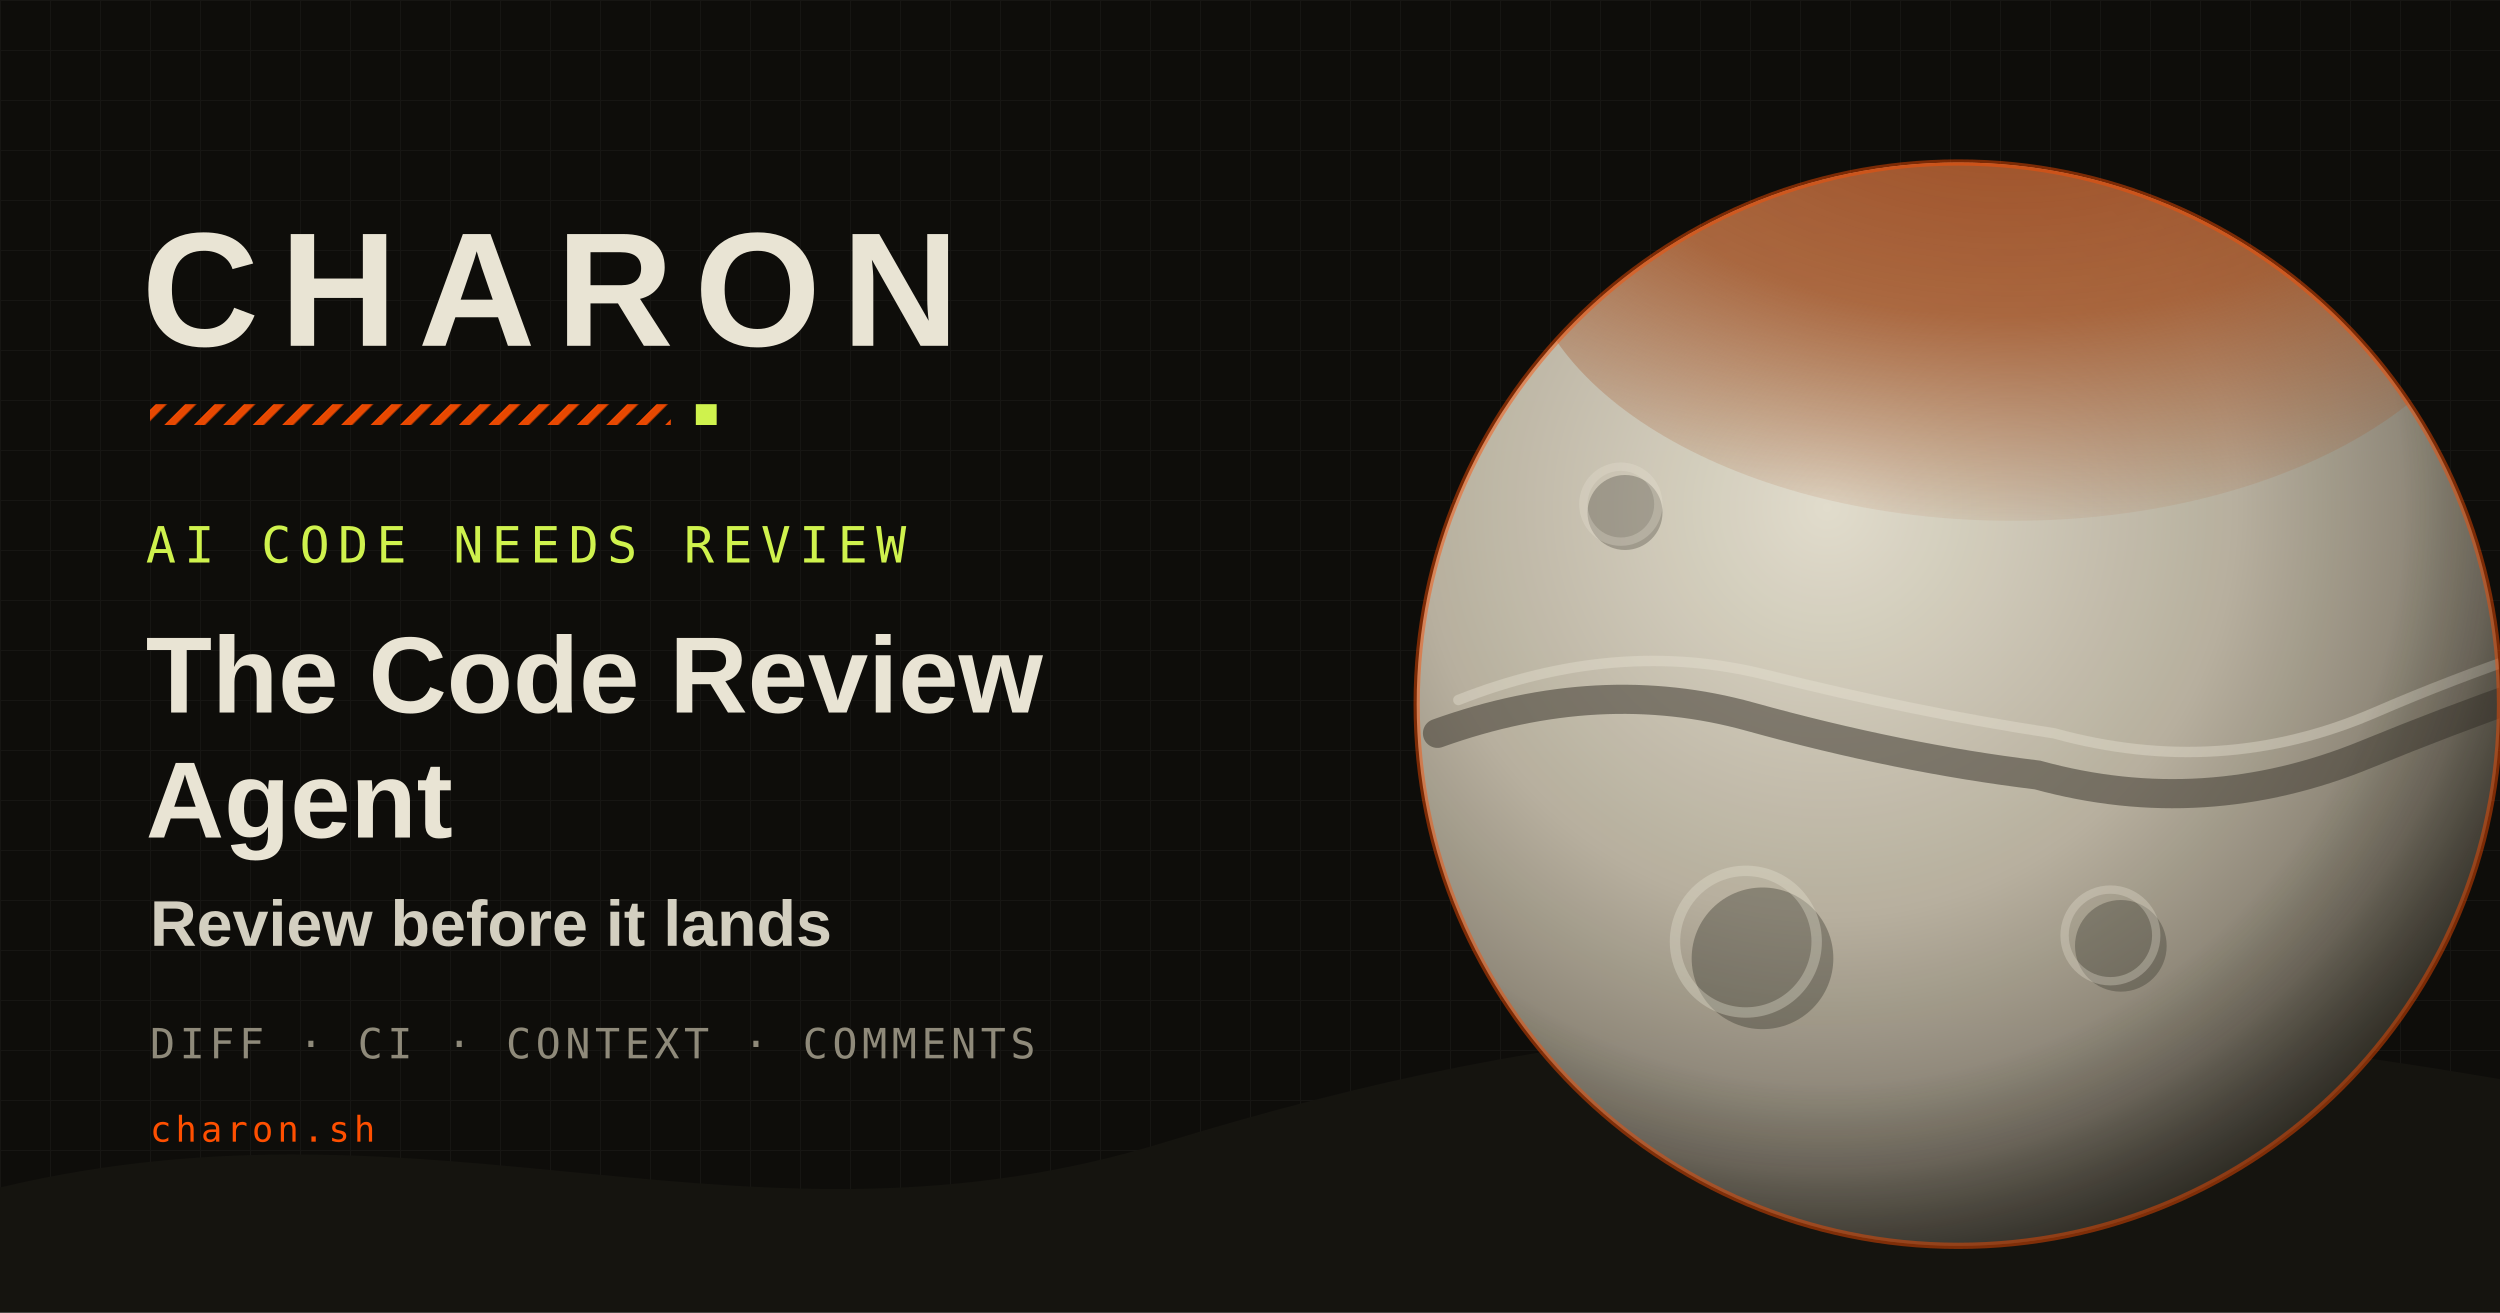
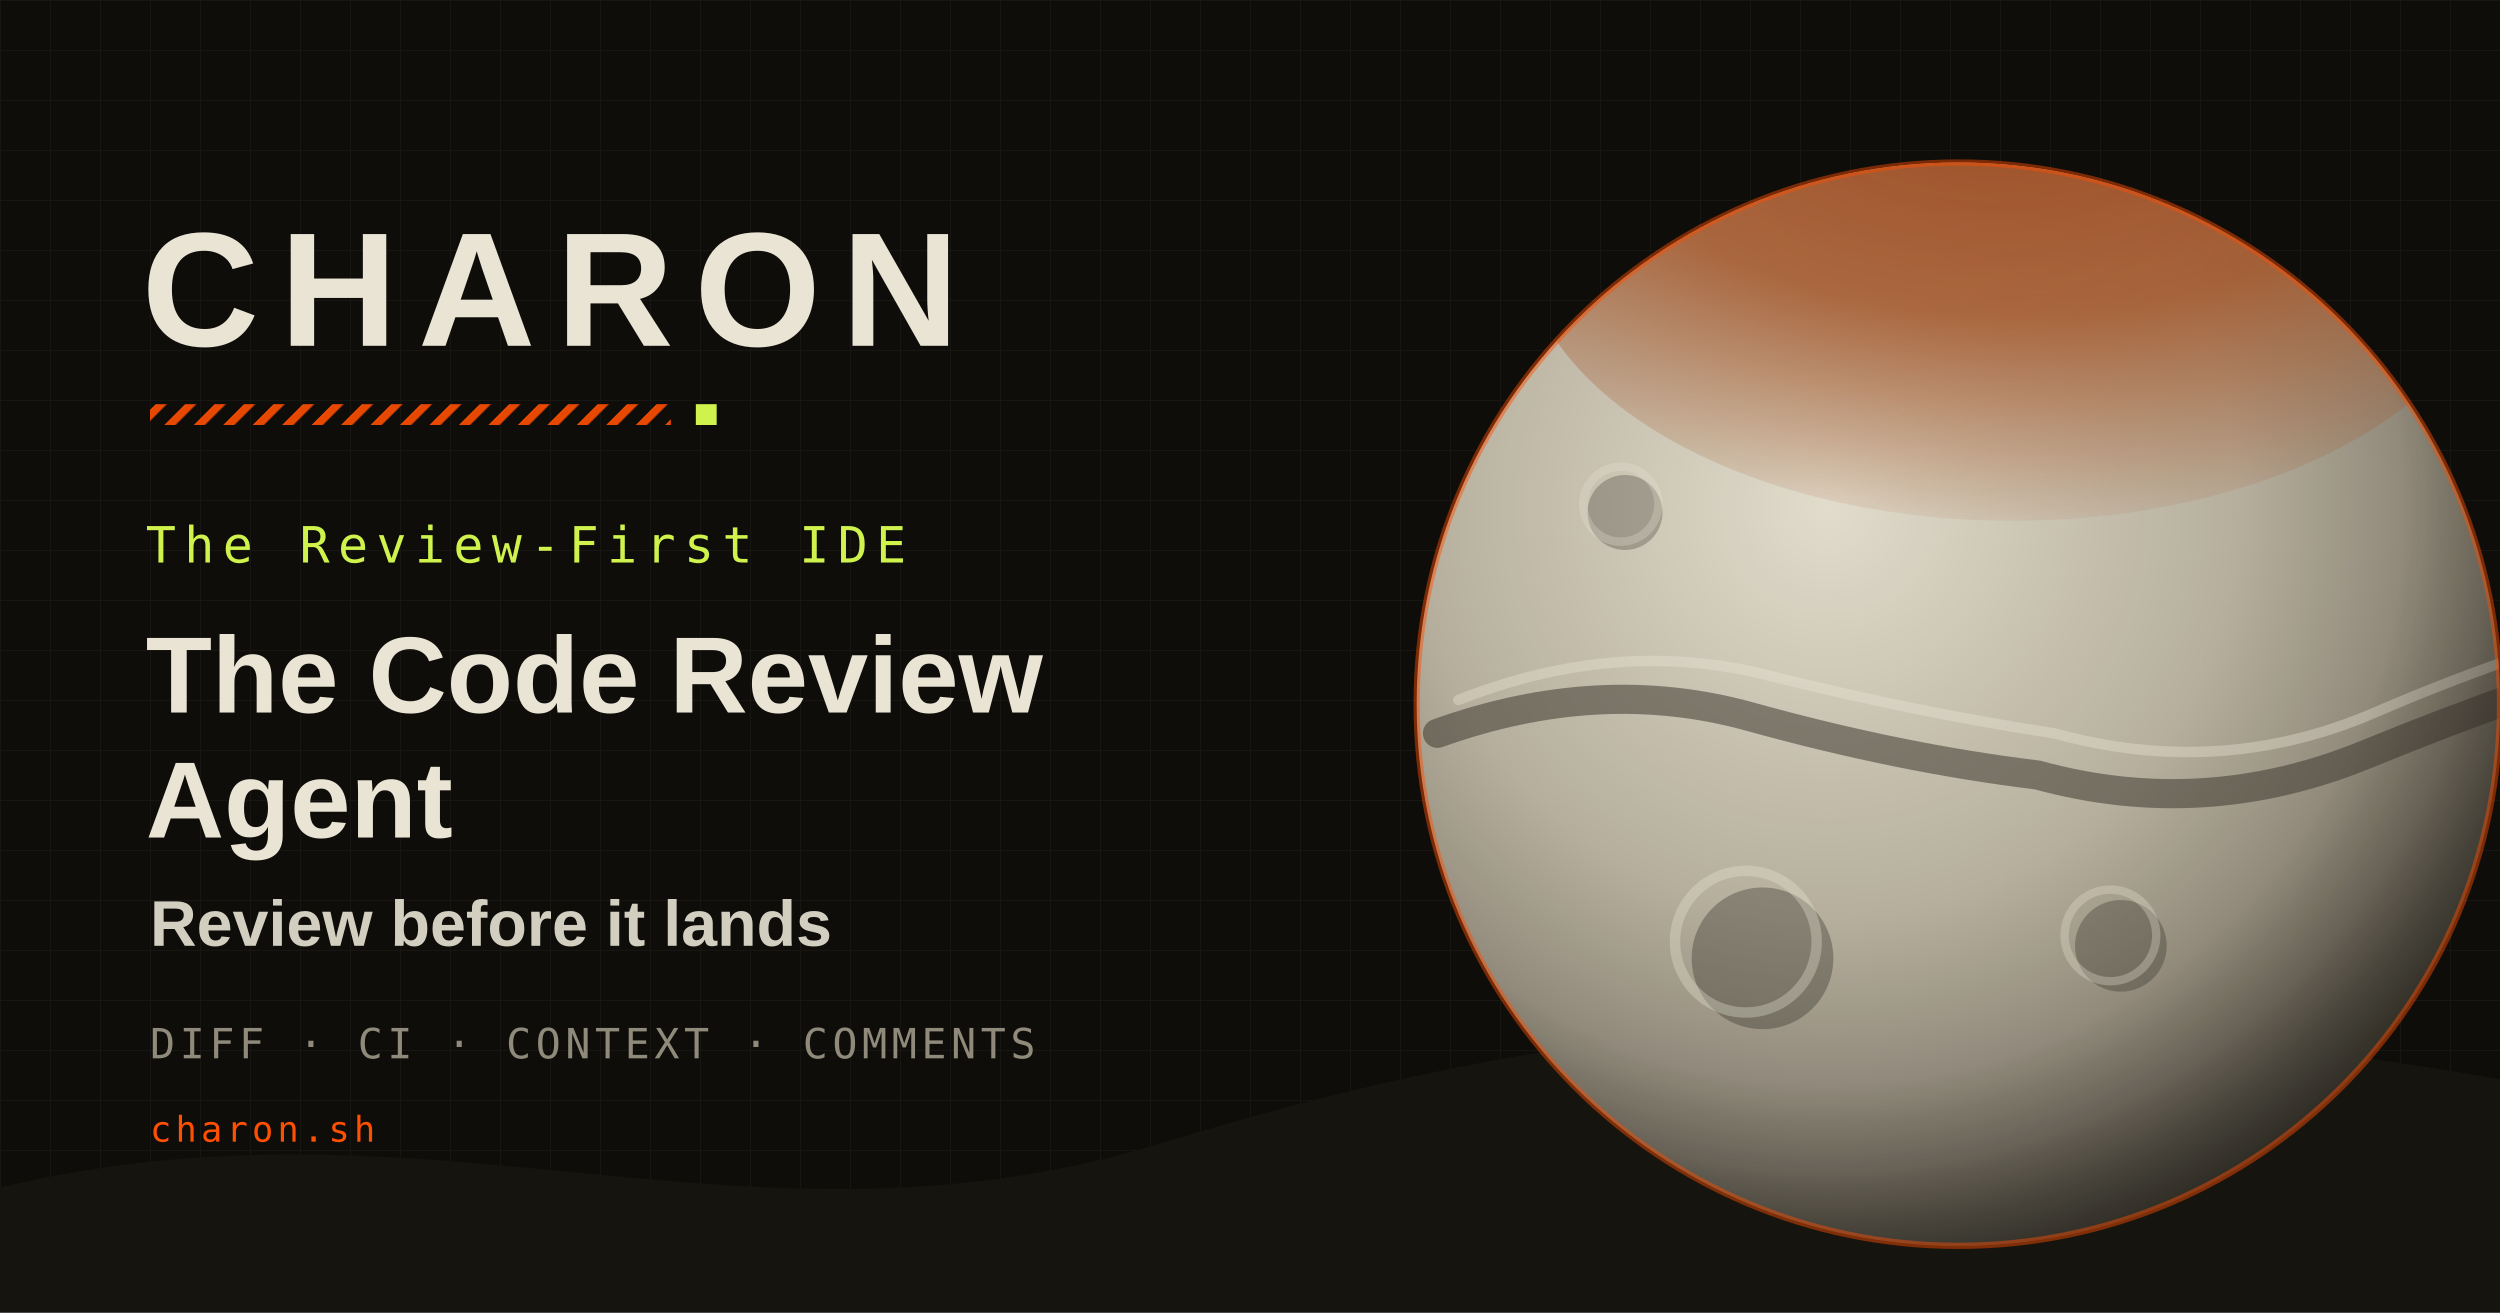
- <svg xmlns="http://www.w3.org/2000/svg" viewBox="0 0 1200 630" role="img" aria-label="Charon — AI code needs review">
+ <svg xmlns="http://www.w3.org/2000/svg" viewBox="0 0 1200 630" role="img" aria-label="Charon — The Review-First IDE">
  <defs>
    <pattern id="grid" width="24" height="24" patternUnits="userSpaceOnUse">
      <path d="M24 0H0V24" fill="none" stroke="#e9e4d4" stroke-opacity="0.045" stroke-width="1" />
    </pattern>
    <pattern id="hatch" width="10" height="10" patternUnits="userSpaceOnUse" patternTransform="rotate(45)">
      <rect width="3.8" height="10" fill="#ff4f00" opacity="0.9" />
    </pattern>
    <radialGradient id="moon" cx="38%" cy="32%" r="78%">
      <stop offset="0%" stop-color="#e9e4d4" />
      <stop offset="48%" stop-color="#bdb5a4" />
      <stop offset="78%" stop-color="#827b6d" />
      <stop offset="100%" stop-color="#2a281f" />
    </radialGradient>
    <radialGradient id="cap" cx="50%" cy="18%" r="86%">
      <stop offset="0%" stop-color="#9c4a22" />
      <stop offset="54%" stop-color="#a35427" stop-opacity="0.82" />
      <stop offset="100%" stop-color="#a35427" stop-opacity="0" />
    </radialGradient>
    <radialGradient id="limb" cx="38%" cy="32%" r="80%">
      <stop offset="66%" stop-color="#0e0d0a" stop-opacity="0" />
      <stop offset="100%" stop-color="#0e0d0a" stop-opacity="0.68" />
    </radialGradient>
    <clipPath id="moonClip">
      <circle cx="940" cy="338" r="260" />
    </clipPath>
  </defs>
  <rect width="1200" height="630" fill="#0e0d0a" />
  <rect width="1200" height="630" fill="url(#grid)" />
  <path d="M0 570 C210 520 360 610 560 548 C750 490 920 470 1200 518 V630 H0 Z" fill="#15140f" />
  <circle cx="940" cy="338" r="260" fill="url(#moon)" opacity="0.96" />
  <g clip-path="url(#moonClip)">
    <ellipse cx="966" cy="112" rx="236" ry="138" fill="url(#cap)" />
    <path d="M690 352 q78 -28 150 -8 t138 28 q80 22 158 -10 t154 -54" fill="none" stroke="#3f3b32" stroke-width="14" opacity="0.55" stroke-linecap="round" />
    <path d="M700 336 q76 -30 148 -12 t138 28 q80 22 154 -10 t148 -50" fill="none" stroke="#e9e4d4" stroke-width="5" opacity="0.38" stroke-linecap="round" />
    <circle cx="846" cy="460" r="34" fill="#2a281f" opacity="0.34" />
    <circle cx="838" cy="452" r="34" fill="none" stroke="#e9e4d4" stroke-width="5" opacity="0.34" />
    <circle cx="1018" cy="454" r="22" fill="#2a281f" opacity="0.32" />
    <circle cx="1013" cy="449" r="22" fill="none" stroke="#e9e4d4" stroke-width="4" opacity="0.32" />
    <circle cx="780" cy="246" r="18" fill="#2a281f" opacity="0.28" />
    <circle cx="778" cy="242" r="18" fill="none" stroke="#e9e4d4" stroke-width="4" opacity="0.28" />
    <circle cx="940" cy="338" r="260" fill="url(#limb)" />
  </g>
  <circle cx="940" cy="338" r="260" fill="none" stroke="#ff4f00" stroke-opacity="0.45" stroke-width="3" />
  <text x="68" y="166" font-family="-apple-system, BlinkMacSystemFont, 'Helvetica Neue', Arial, sans-serif" font-size="78" font-weight="800" letter-spacing="10" fill="#e9e4d4">CHARON</text>
  <rect x="72" y="194" width="250" height="10" fill="url(#hatch)" />
  <rect x="334" y="194" width="10" height="10" fill="#cff24d" />
-   <text x="70" y="270" font-family="ui-monospace, 'SF Mono', Menlo, Consolas, monospace" font-size="24" letter-spacing="4" fill="#cff24d">AI CODE NEEDS REVIEW</text>
+   <text x="70" y="270" font-family="ui-monospace, 'SF Mono', Menlo, Consolas, monospace" font-size="24" letter-spacing="4" fill="#cff24d">The Review-First IDE</text>
  <text x="70" y="342" font-family="-apple-system, BlinkMacSystemFont, 'Helvetica Neue', Arial, sans-serif" font-size="52" font-weight="800" letter-spacing="0" fill="#e9e4d4">The Code Review</text>
  <text x="70" y="402" font-family="-apple-system, BlinkMacSystemFont, 'Helvetica Neue', Arial, sans-serif" font-size="52" font-weight="800" letter-spacing="0" fill="#e9e4d4">Agent</text>
  <text x="72" y="454" font-family="-apple-system, BlinkMacSystemFont, 'Helvetica Neue', Arial, sans-serif" font-size="31" font-weight="700" letter-spacing="0" fill="#e9e4d4" opacity="0.9">Review before it lands</text>
  <text x="72" y="508" font-family="ui-monospace, 'SF Mono', Menlo, Consolas, monospace" font-size="20" letter-spacing="2.2" fill="#8f8a7a">DIFF · CI · CONTEXT · COMMENTS</text>
  <text x="72" y="548" font-family="ui-monospace, 'SF Mono', Menlo, Consolas, monospace" font-size="17" letter-spacing="2" fill="#ff4f00">charon.sh</text>
</svg>
